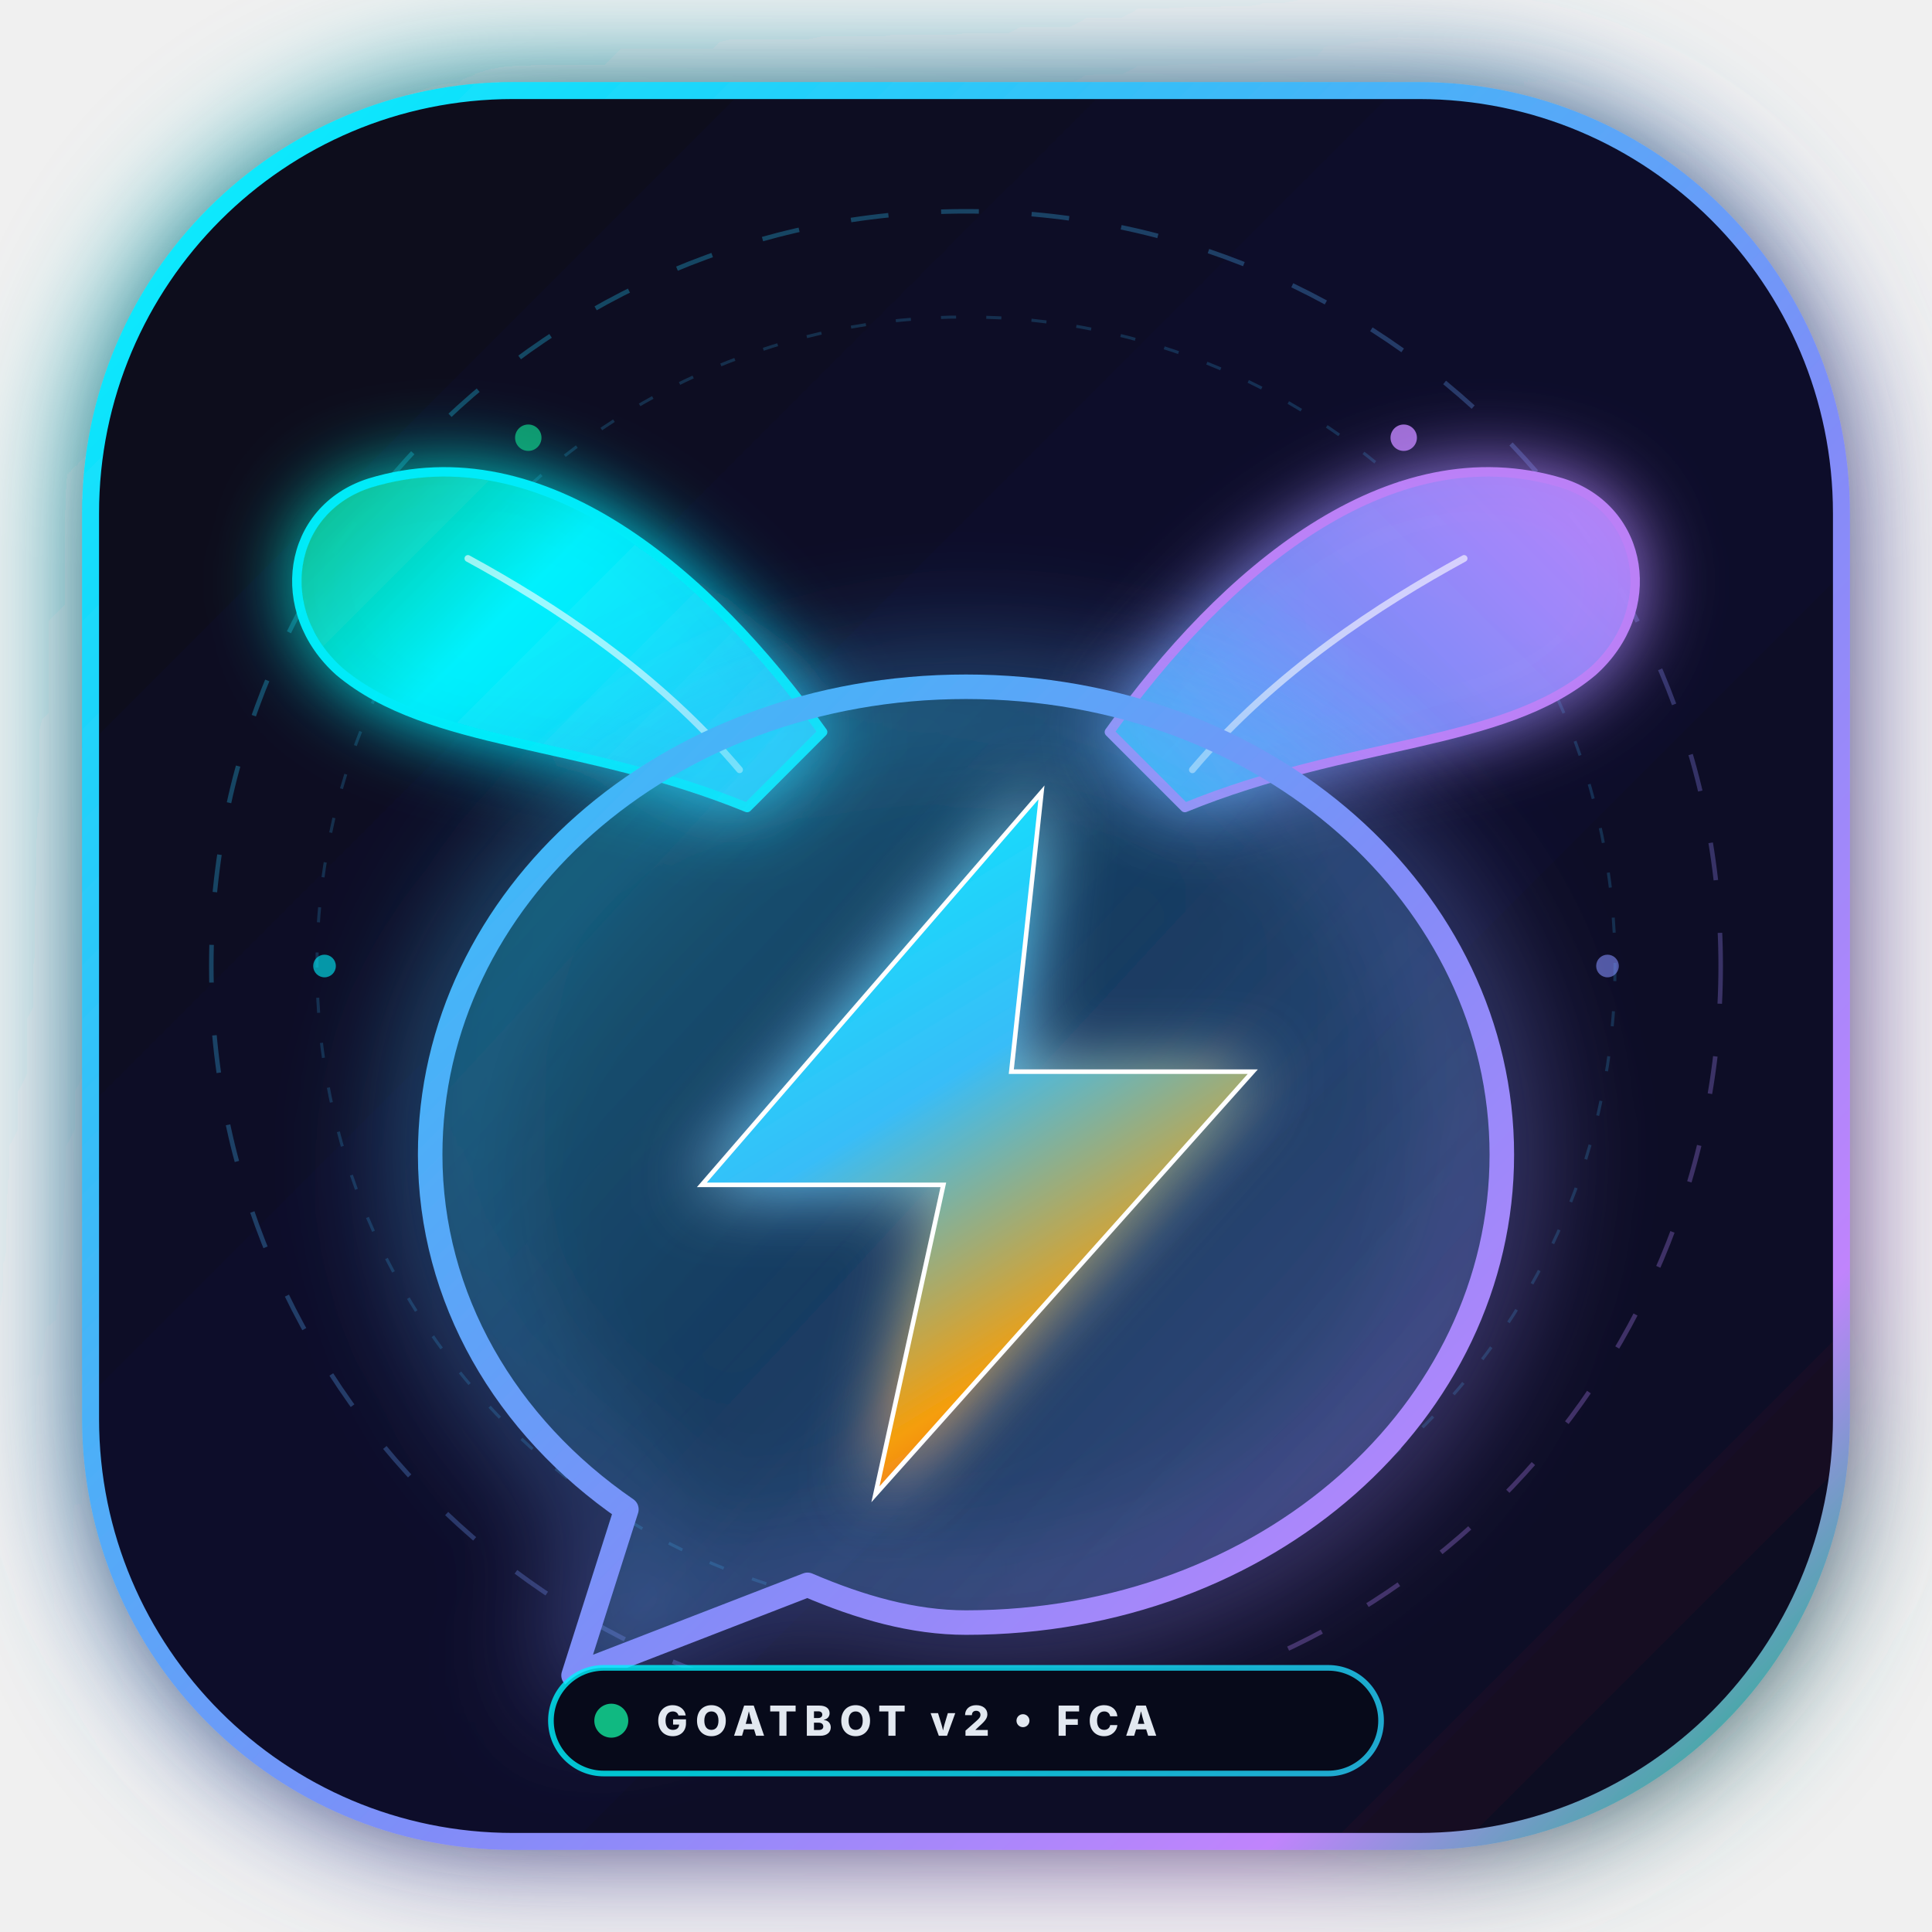
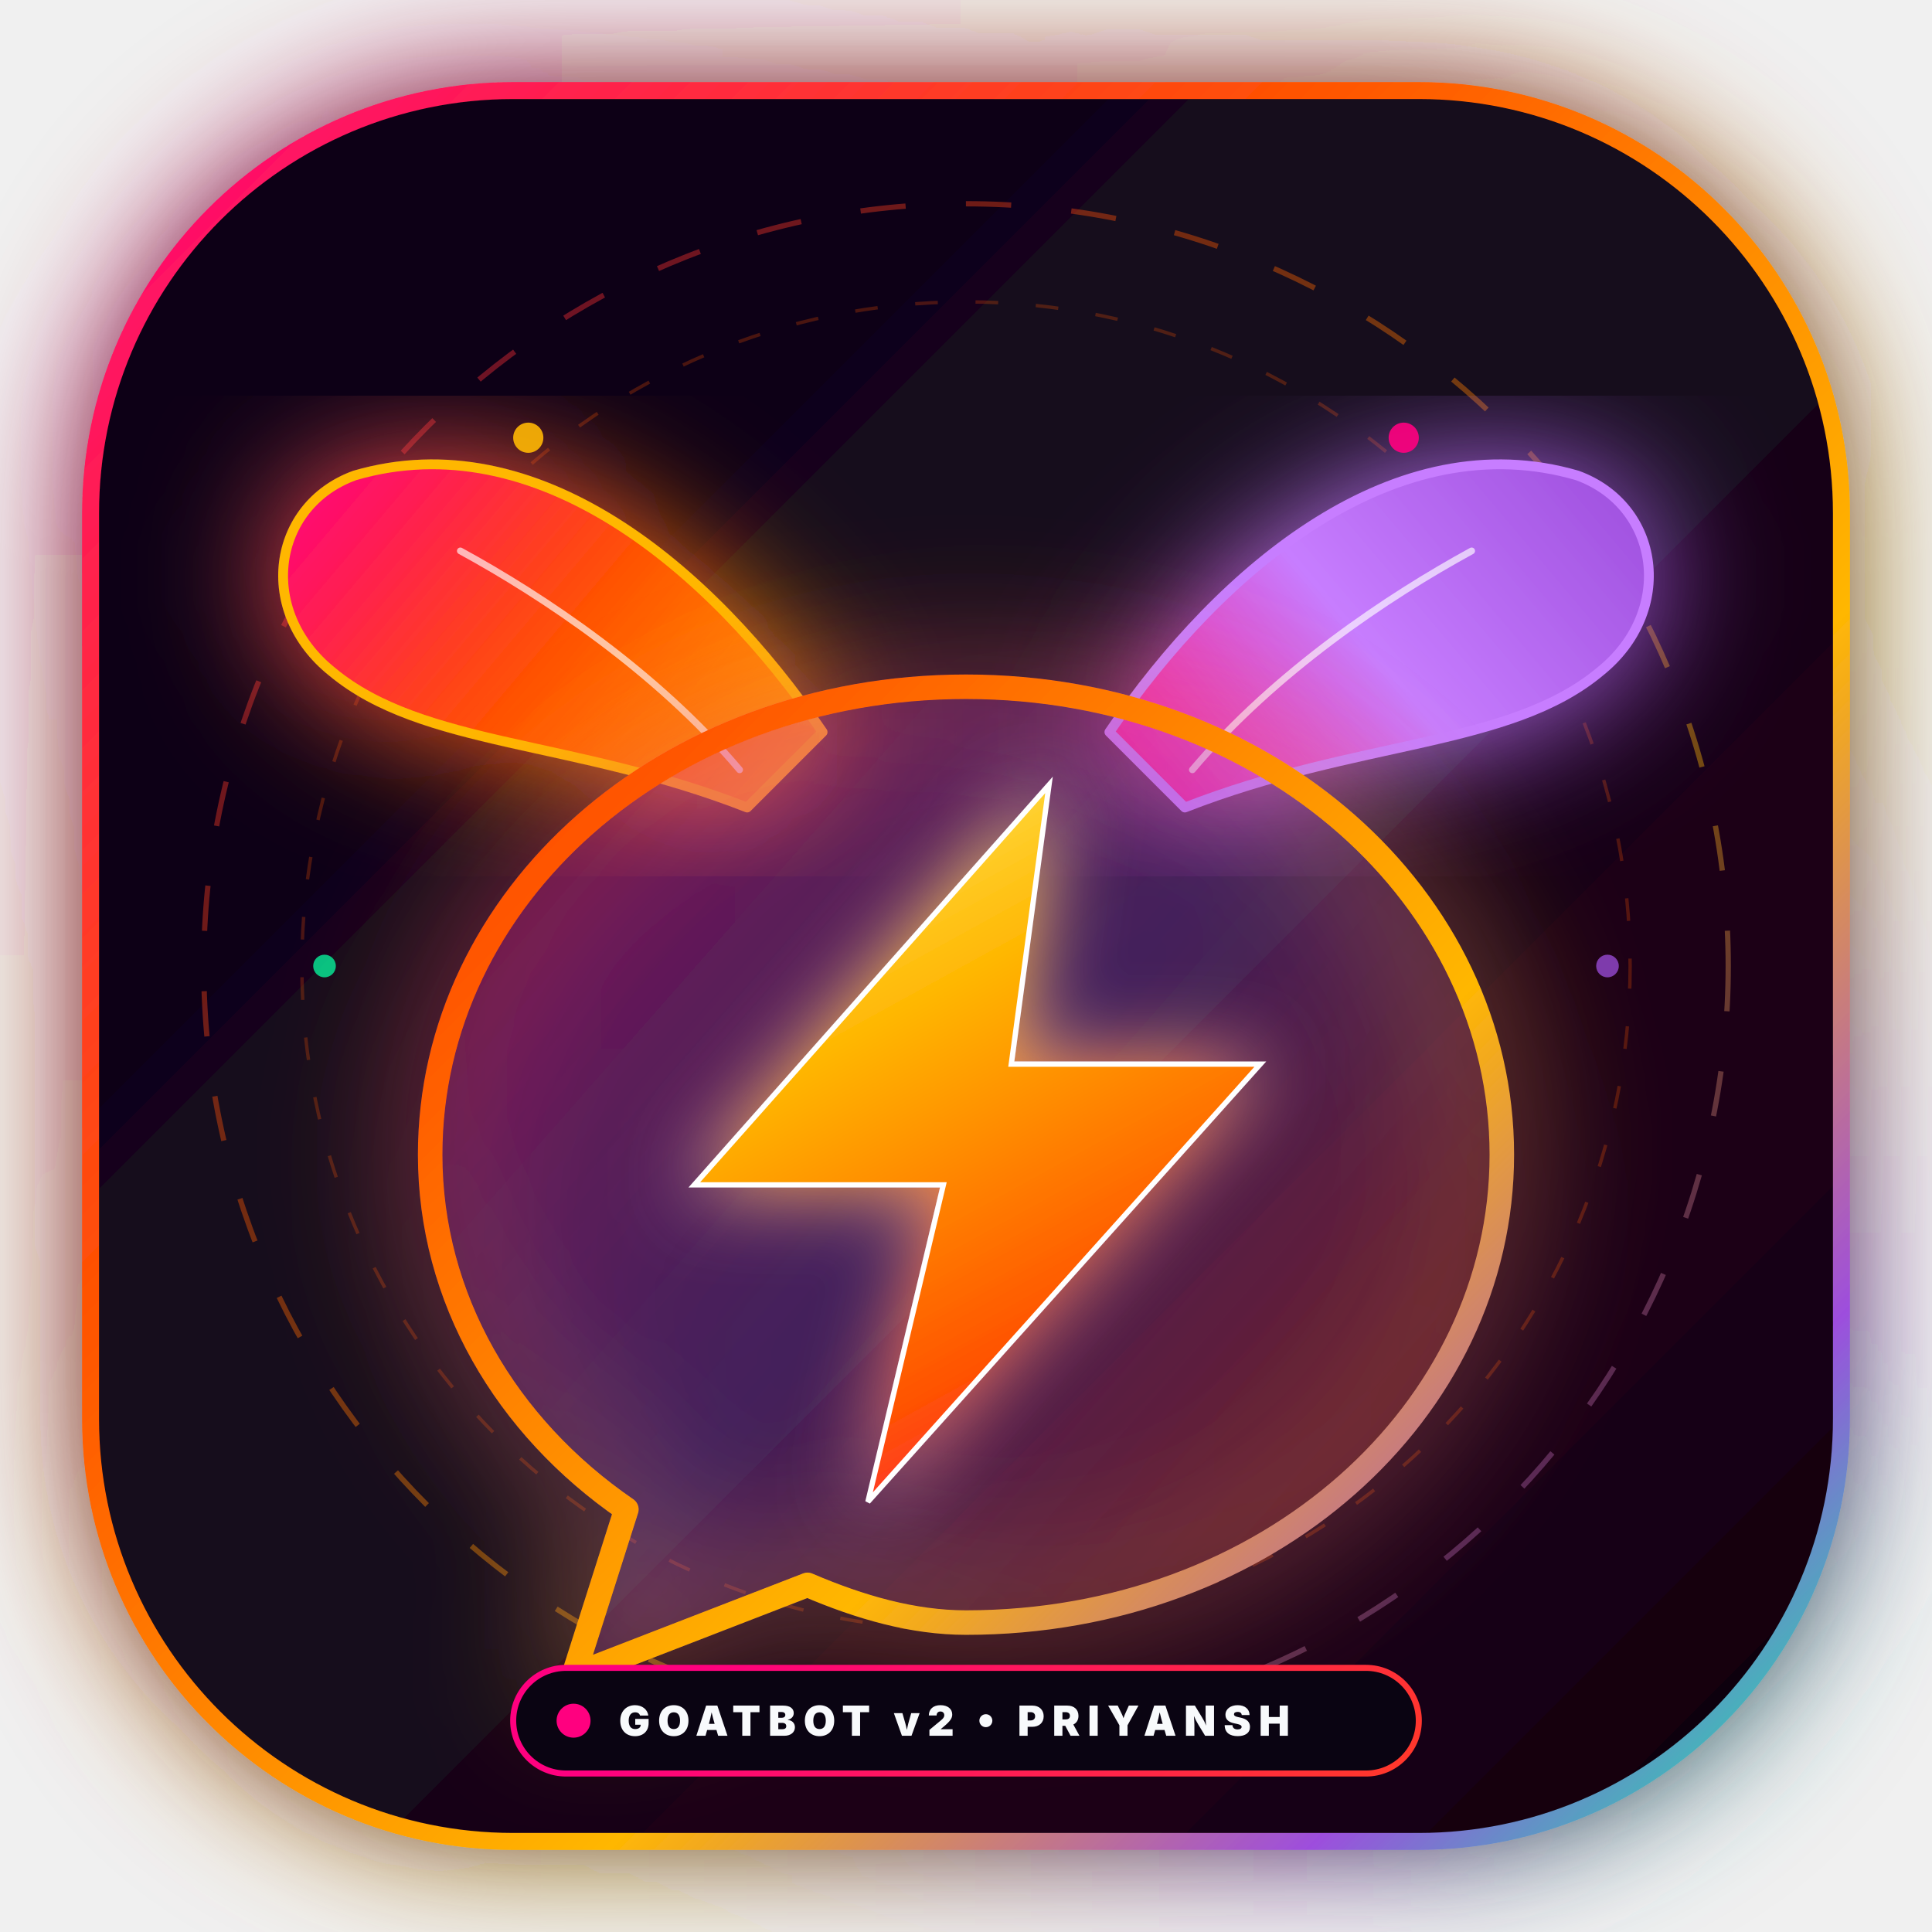
<svg xmlns="http://www.w3.org/2000/svg" width="512" height="512" viewBox="0 0 512 512" fill="none" role="img" aria-labelledby="logoTitle logoDesc">
  <defs>
-     <linearGradient id="fcaBgGrad" x1="0" y1="0" x2="512" y2="512" gradientUnits="userSpaceOnUse">
-       <stop stop-color="#050714" />
-       <stop offset="0.45" stop-color="#0b112c" />
-       <stop offset="0.85" stop-color="#120c24" />
-       <stop offset="1" stop-color="#051824" />
+     <linearGradient id="cyberBg" x1="0" y1="0" x2="512" y2="512" gradientUnits="userSpaceOnUse">
+       <stop stop-color="#07040D" />
+       <stop offset="0.4" stop-color="#14071D" />
+       <stop offset="0.75" stop-color="#1C0616" />
+       <stop offset="1" stop-color="#08020A" />
    </linearGradient>
-     <linearGradient id="fcaNeonRim" x1="32" y1="32" x2="480" y2="480" gradientUnits="userSpaceOnUse">
-       <stop stop-color="#00F2FE" />
-       <stop offset="0.3" stop-color="#38BDF8" />
-       <stop offset="0.6" stop-color="#818CF8" />
-       <stop offset="0.85" stop-color="#C084FC" />
-       <stop offset="1" stop-color="#10B981" />
+     <linearGradient id="cyberRim" x1="24" y1="24" x2="488" y2="488" gradientUnits="userSpaceOnUse">
+       <stop stop-color="#FF007F" />
+       <stop offset="0.35" stop-color="#FF5400" />
+       <stop offset="0.65" stop-color="#FFB703" />
+       <stop offset="0.85" stop-color="#9D4EDD" />
+       <stop offset="1" stop-color="#05FFA1" />
    </linearGradient>
-     <linearGradient id="hornGradLeft" x1="100" y1="100" x2="220" y2="220" gradientUnits="userSpaceOnUse">
-       <stop stop-color="#10B981" />
-       <stop offset="0.4" stop-color="#00F2FE" />
-       <stop offset="1" stop-color="#38BDF8" />
+     <linearGradient id="hornLeft" x1="90" y1="110" x2="220" y2="220" gradientUnits="userSpaceOnUse">
+       <stop stop-color="#FF007F" />
+       <stop offset="0.5" stop-color="#FF5400" />
+       <stop offset="1" stop-color="#FFB703" />
    </linearGradient>
-     <linearGradient id="hornGradRight" x1="412" y1="100" x2="292" y2="220" gradientUnits="userSpaceOnUse">
-       <stop stop-color="#C084FC" />
-       <stop offset="0.5" stop-color="#818CF8" />
-       <stop offset="1" stop-color="#38BDF8" />
+     <linearGradient id="hornRight" x1="422" y1="110" x2="292" y2="220" gradientUnits="userSpaceOnUse">
+       <stop stop-color="#9D4EDD" />
+       <stop offset="0.5" stop-color="#C77DFF" />
+       <stop offset="1" stop-color="#FF007F" />
    </linearGradient>
-     <linearGradient id="fcaBubbleGrad" x1="120" y1="170" x2="390" y2="420" gradientUnits="userSpaceOnUse">
-       <stop stop-color="#00F2FE" stop-opacity="0.22" />
-       <stop offset="0.5" stop-color="#38BDF8" stop-opacity="0.14" />
-       <stop offset="1" stop-color="#818CF8" stop-opacity="0.26" />
+     <linearGradient id="plasmaBubble" x1="114" y1="180" x2="398" y2="430" gradientUnits="userSpaceOnUse">
+       <stop stop-color="#FF007F" stop-opacity="0.28" />
+       <stop offset="0.5" stop-color="#9D4EDD" stop-opacity="0.18" />
+       <stop offset="1" stop-color="#FF5400" stop-opacity="0.25" />
    </linearGradient>
-     <linearGradient id="fcaBoltGrad" x1="210" y1="200" x2="320" y2="380" gradientUnits="userSpaceOnUse">
-       <stop stop-color="#00F2FE" />
-       <stop offset="0.45" stop-color="#38BDF8" />
-       <stop offset="0.8" stop-color="#F59E0B" />
-       <stop offset="1" stop-color="#EF4444" />
+     <linearGradient id="plasmaBolt" x1="220" y1="200" x2="330" y2="400" gradientUnits="userSpaceOnUse">
+       <stop stop-color="#FFF066" />
+       <stop offset="0.3" stop-color="#FFB703" />
+       <stop offset="0.7" stop-color="#FF5400" />
+       <stop offset="1" stop-color="#FF007F" />
    </linearGradient>
-     <filter id="fcaOuterGlow" x="-20%" y="-20%" width="140%" height="140%">
-       <feGaussianBlur stdDeviation="16" result="blur" />
+     <filter id="crimsonGlow" x="-20%" y="-20%" width="140%" height="140%">
+       <feGaussianBlur stdDeviation="18" result="blur" />
      <feMerge>
        <feMergeNode in="blur" />
        <feMergeNode in="SourceGraphic" />
      </feMerge>
    </filter>
-     <filter id="fcaHornGlow" x="-30%" y="-30%" width="160%" height="160%">
-       <feGaussianBlur stdDeviation="10" result="blur" />
-       <feMerge>
-         <feMergeNode in="blur" />
-         <feMergeNode in="SourceGraphic" />
-       </feMerge>
-     </filter>
-     <filter id="fcaBoltGlow" x="-35%" y="-35%" width="170%" height="170%">
-       <feGaussianBlur stdDeviation="9" result="blur" />
+     <filter id="boltFire" x="-35%" y="-35%" width="170%" height="170%">
+       <feGaussianBlur stdDeviation="11" result="blur" />
      <feMerge>
        <feMergeNode in="blur" />
        <feMergeNode in="SourceGraphic" />
      </feMerge>
    </filter>
  </defs>
-   <rect x="24" y="24" width="464" height="464" rx="112" fill="url(#fcaBgGrad)" stroke="url(#fcaNeonRim)" stroke-width="4.5" filter="url(#fcaOuterGlow)" />
-   <circle cx="256" cy="256" r="200" stroke="url(#fcaNeonRim)" stroke-width="1.2" stroke-dasharray="10 14" stroke-opacity="0.3">
-     <animateTransform attributeName="transform" type="rotate" from="0 256 256" to="360 256 256" dur="36s" repeatCount="indefinite" />
+   <rect x="24" y="24" width="464" height="464" rx="112" fill="url(#cyberBg)" stroke="url(#cyberRim)" stroke-width="4.5" filter="url(#crimsonGlow)" />
+   <circle cx="256" cy="256" r="202" stroke="url(#cyberRim)" stroke-width="1.4" stroke-dasharray="12 16" stroke-opacity="0.4">
+     <animateTransform attributeName="transform" type="rotate" from="0 256 256" to="360 256 256" dur="32s" repeatCount="indefinite" />
  </circle>
-   <circle cx="256" cy="256" r="172" stroke="#38BDF8" stroke-width="0.8" stroke-opacity="0.2" stroke-dasharray="4 8" />
-   <g filter="url(#fcaHornGlow)">
-     <path d="M 218 194 C 188 152 144 114 98 128 C 76 135 72 162 90 178 C 114 198 154 196 198 214 Z" fill="url(#hornGradLeft)" stroke="#00F2FE" stroke-width="2.5" stroke-linejoin="round" opacity="0.95" />
-     <path d="M 124 148 C 146 160 174 178 196 204" stroke="#FFFFFF" stroke-width="1.8" stroke-linecap="round" opacity="0.6" />
-     <path d="M 294 194 C 324 152 368 114 414 128 C 436 135 440 162 422 178 C 398 198 358 196 314 214 Z" fill="url(#hornGradRight)" stroke="#C084FC" stroke-width="2.5" stroke-linejoin="round" opacity="0.95" />
-     <path d="M 388 148 C 366 160 338 178 316 204" stroke="#FFFFFF" stroke-width="1.8" stroke-linecap="round" opacity="0.6" />
+   <circle cx="256" cy="256" r="176" stroke="#FF5400" stroke-width="0.9" stroke-opacity="0.25" stroke-dasharray="6 10">
+     <animateTransform attributeName="transform" type="rotate" from="360 256 256" to="0 256 256" dur="24s" repeatCount="indefinite" />
+   </circle>
+   <g filter="url(#crimsonGlow)">
+     <path d="M 218 194 C 188 150 142 112 94 126 C 72 134 68 162 88 178 C 112 198 152 196 198 214 Z" fill="url(#hornLeft)" stroke="#FFB703" stroke-width="2.6" stroke-linejoin="round" />
+     <path d="M 122 146 C 144 158 174 178 196 204" stroke="#FFF" stroke-width="1.8" stroke-linecap="round" opacity="0.65" />
+     <path d="M 294 194 C 324 150 370 112 418 126 C 440 134 444 162 424 178 C 400 198 360 196 314 214 Z" fill="url(#hornRight)" stroke="#C77DFF" stroke-width="2.6" stroke-linejoin="round" />
+     <path d="M 390 146 C 368 158 338 178 316 204" stroke="#FFF" stroke-width="1.8" stroke-linecap="round" opacity="0.65" />
  </g>
-   <g filter="url(#fcaOuterGlow)">
-     <path d="M 256 182 C 176 182 114 238 114 306 C 114 344 134 378 166 400 L 152 444 L 214 420 C 228 426 242 430 256 430 C 336 430 398 374 398 306 C 398 238 336 182 256 182 Z" fill="url(#fcaBubbleGrad)" stroke="url(#fcaNeonRim)" stroke-width="6.5" stroke-linejoin="round" />
+   <g filter="url(#crimsonGlow)">
+     <path d="M 256 182 C 176 182 114 238 114 306 C 114 344 134 378 166 400 L 152 444 L 214 420 C 228 426 242 430 256 430 C 336 430 398 374 398 306 C 398 238 336 182 256 182 Z" fill="url(#plasmaBubble)" stroke="url(#cyberRim)" stroke-width="6.5" stroke-linejoin="round" />
  </g>
-   <g filter="url(#fcaBoltGlow)">
-     <path d="M 276 210 L 186 314 H 250 L 232 396 L 332 284 H 268 L 276 210 Z" fill="url(#fcaBoltGrad)" stroke="#FFFFFF" stroke-width="1.2">
-       <animate attributeName="opacity" values="1;0.8;1" dur="2.4s" repeatCount="indefinite" />
+   <g filter="url(#boltFire)">
+     <path d="M 278 208 L 184 314 H 250 L 230 398 L 334 282 H 268 L 278 208 Z" fill="url(#plasmaBolt)" stroke="#FFF" stroke-width="1.4">
+       <animate attributeName="opacity" values="1;0.82;1" dur="2s" repeatCount="indefinite" />
    </path>
  </g>
-   <g transform="translate(146, 442)">
-     <rect x="0" y="0" width="220" height="28" rx="14" fill="#070A1A" stroke="url(#fcaNeonRim)" stroke-width="1.5" stroke-opacity="0.8" />
-     <circle cx="16" cy="14" r="4.5" fill="#10B981">
-       <animate attributeName="opacity" values="1;0.35;1" dur="1.8s" repeatCount="indefinite" />
+   <g transform="translate(136, 442)">
+     <rect x="0" y="0" width="240" height="28" rx="14" fill="#0A0412" stroke="url(#cyberRim)" stroke-width="1.6" />
+     <circle cx="16" cy="14" r="4.5" fill="#FF007F">
+       <animate attributeName="opacity" values="1;0.35;1" dur="1.6s" repeatCount="indefinite" />
    </circle>
-     <text x="28" y="18" fill="#E2E8F0" font-family="Inter,Segoe UI,Arial,sans-serif" font-size="11" font-weight="800" letter-spacing="2">GOATBOT v2 • FCA</text>
+     <text x="28" y="18" fill="#F8FAFC" font-family="Inter,Segoe UI,Arial,sans-serif" font-size="11" font-weight="900" letter-spacing="2">GOATBOT v2 • PRIYANSH</text>
  </g>
-   <circle cx="140" cy="116" r="3.5" fill="#10B981" opacity="0.8" />
-   <circle cx="372" cy="116" r="3.5" fill="#C084FC" opacity="0.8" />
-   <circle cx="86" cy="256" r="3" fill="#00F2FE" opacity="0.6" />
-   <circle cx="426" cy="256" r="3" fill="#818CF8" opacity="0.6" />
+   <circle cx="140" cy="116" r="4" fill="#FFB703" opacity="0.9" />
+   <circle cx="372" cy="116" r="4" fill="#FF007F" opacity="0.9" />
+   <circle cx="86" cy="256" r="3" fill="#05FFA1" opacity="0.75" />
+   <circle cx="426" cy="256" r="3" fill="#9D4EDD" opacity="0.75" />
</svg>
